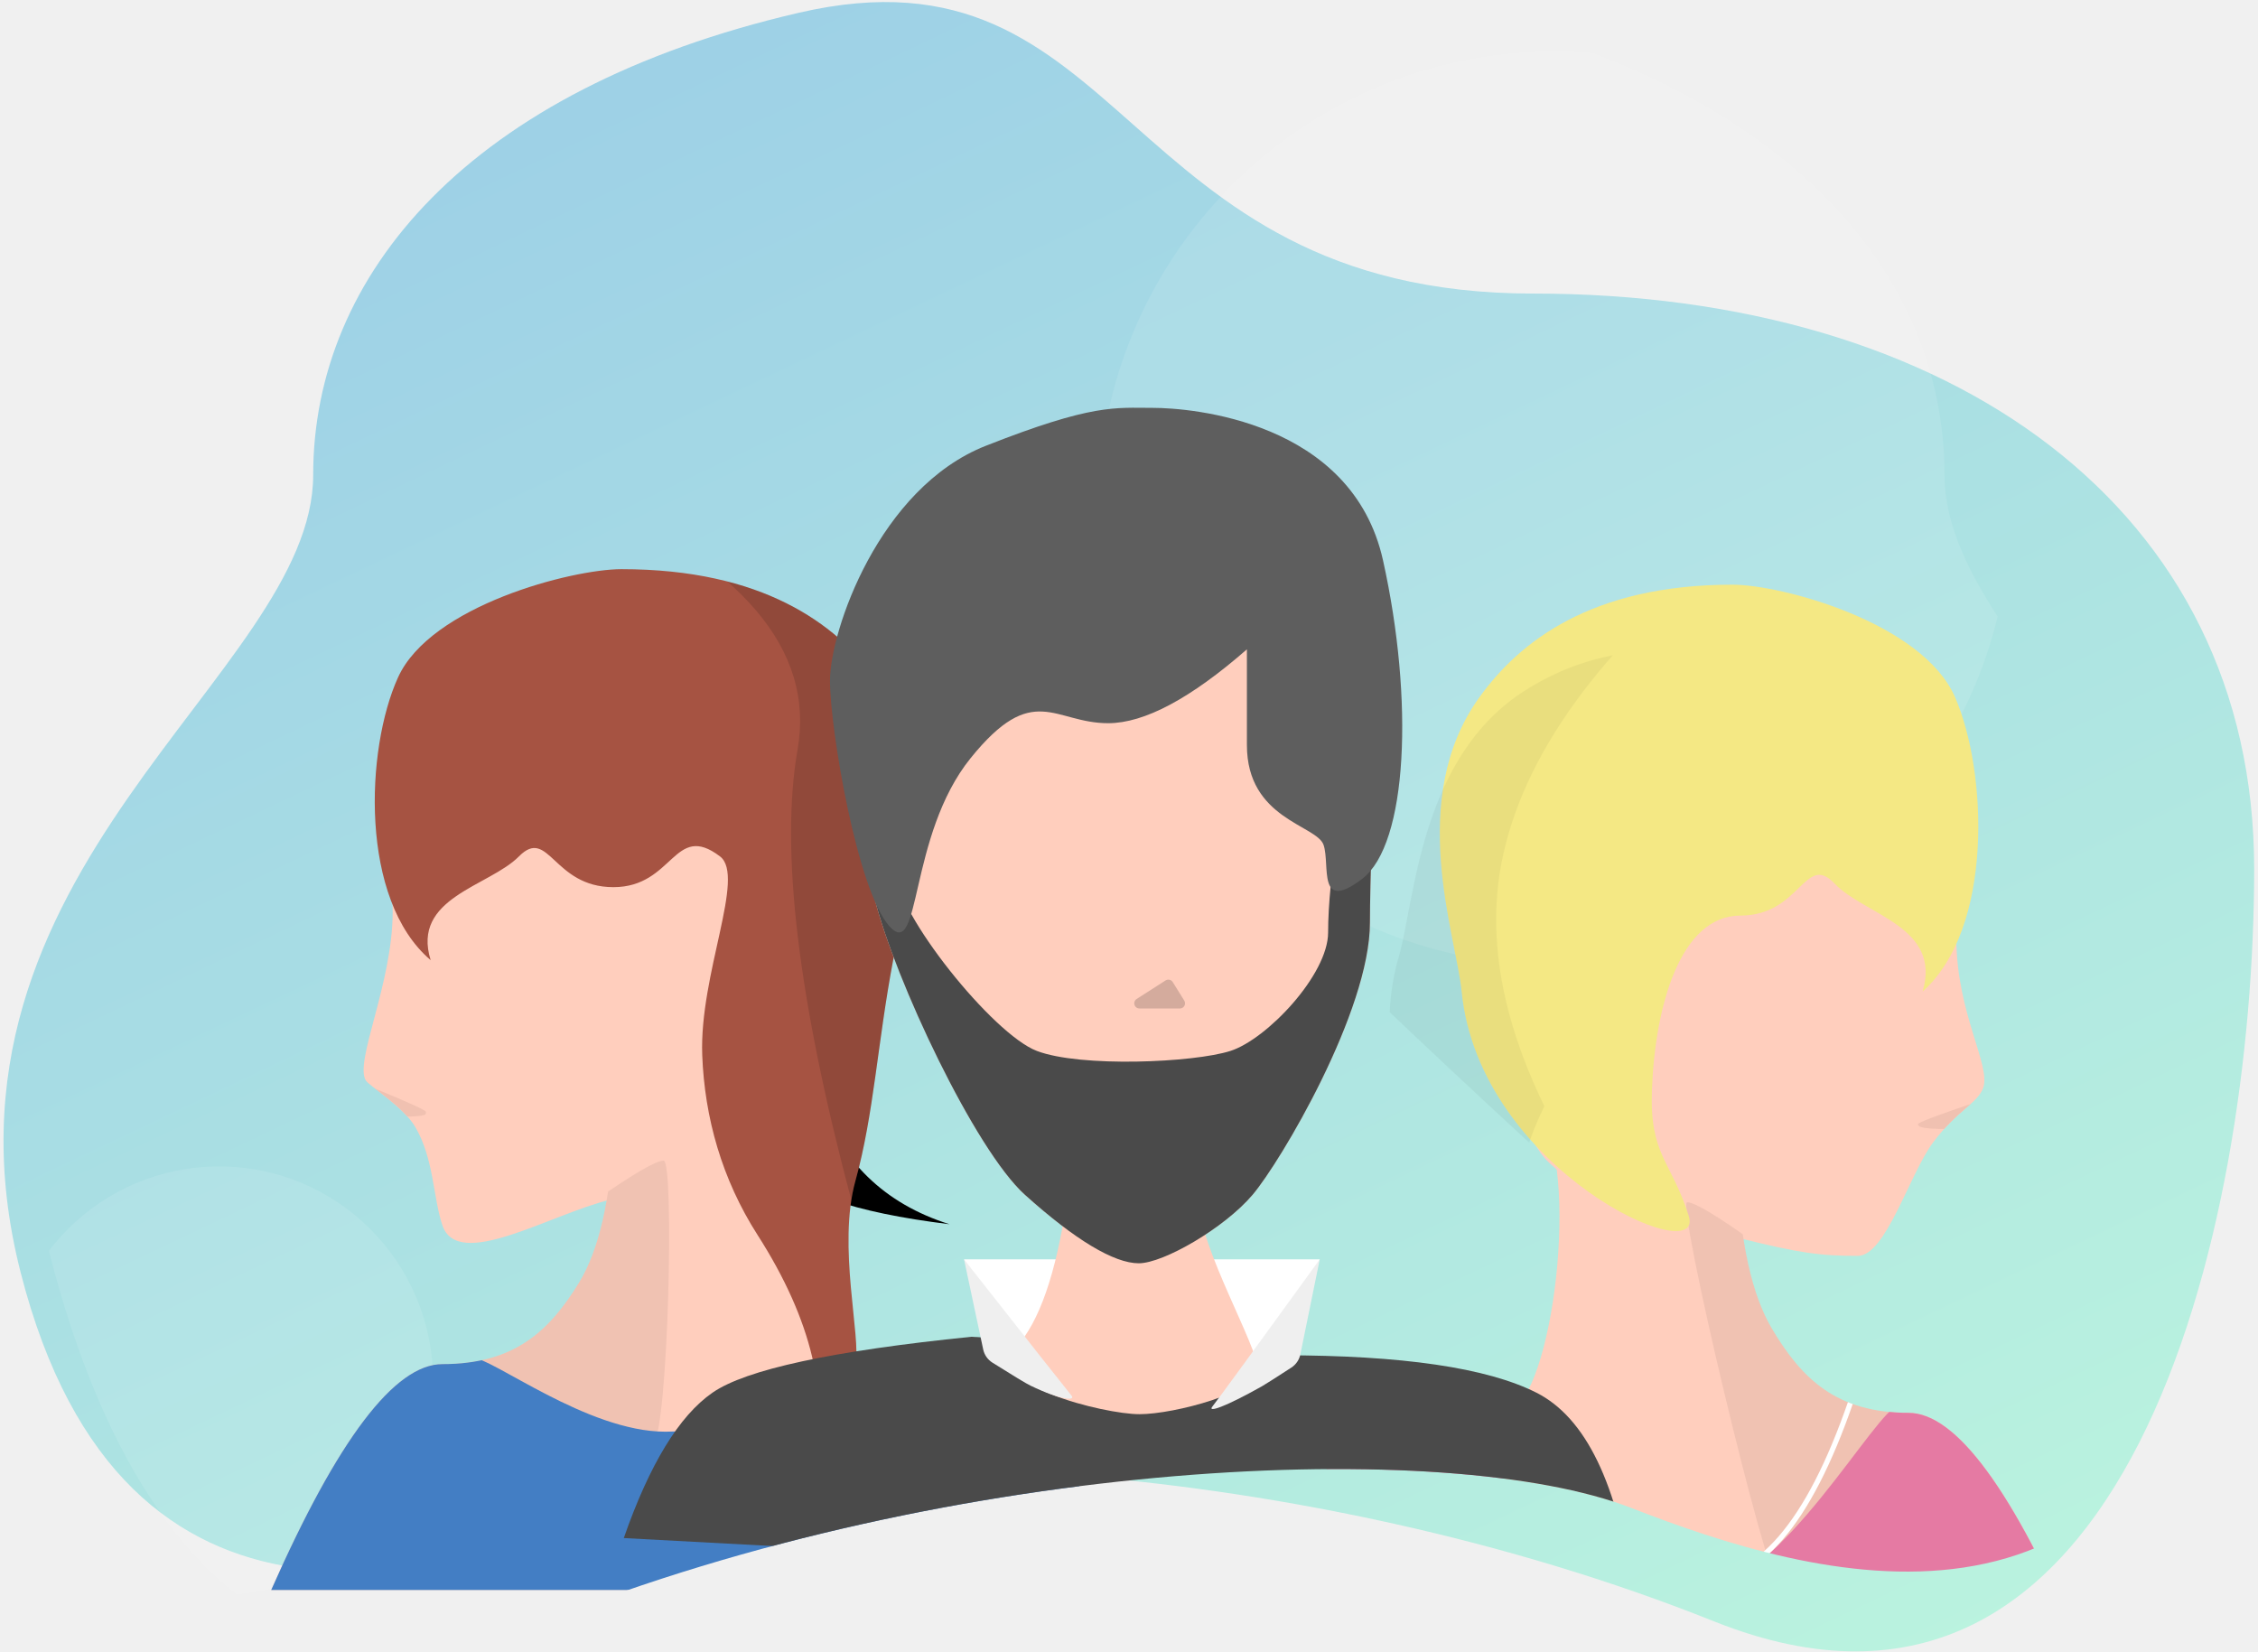
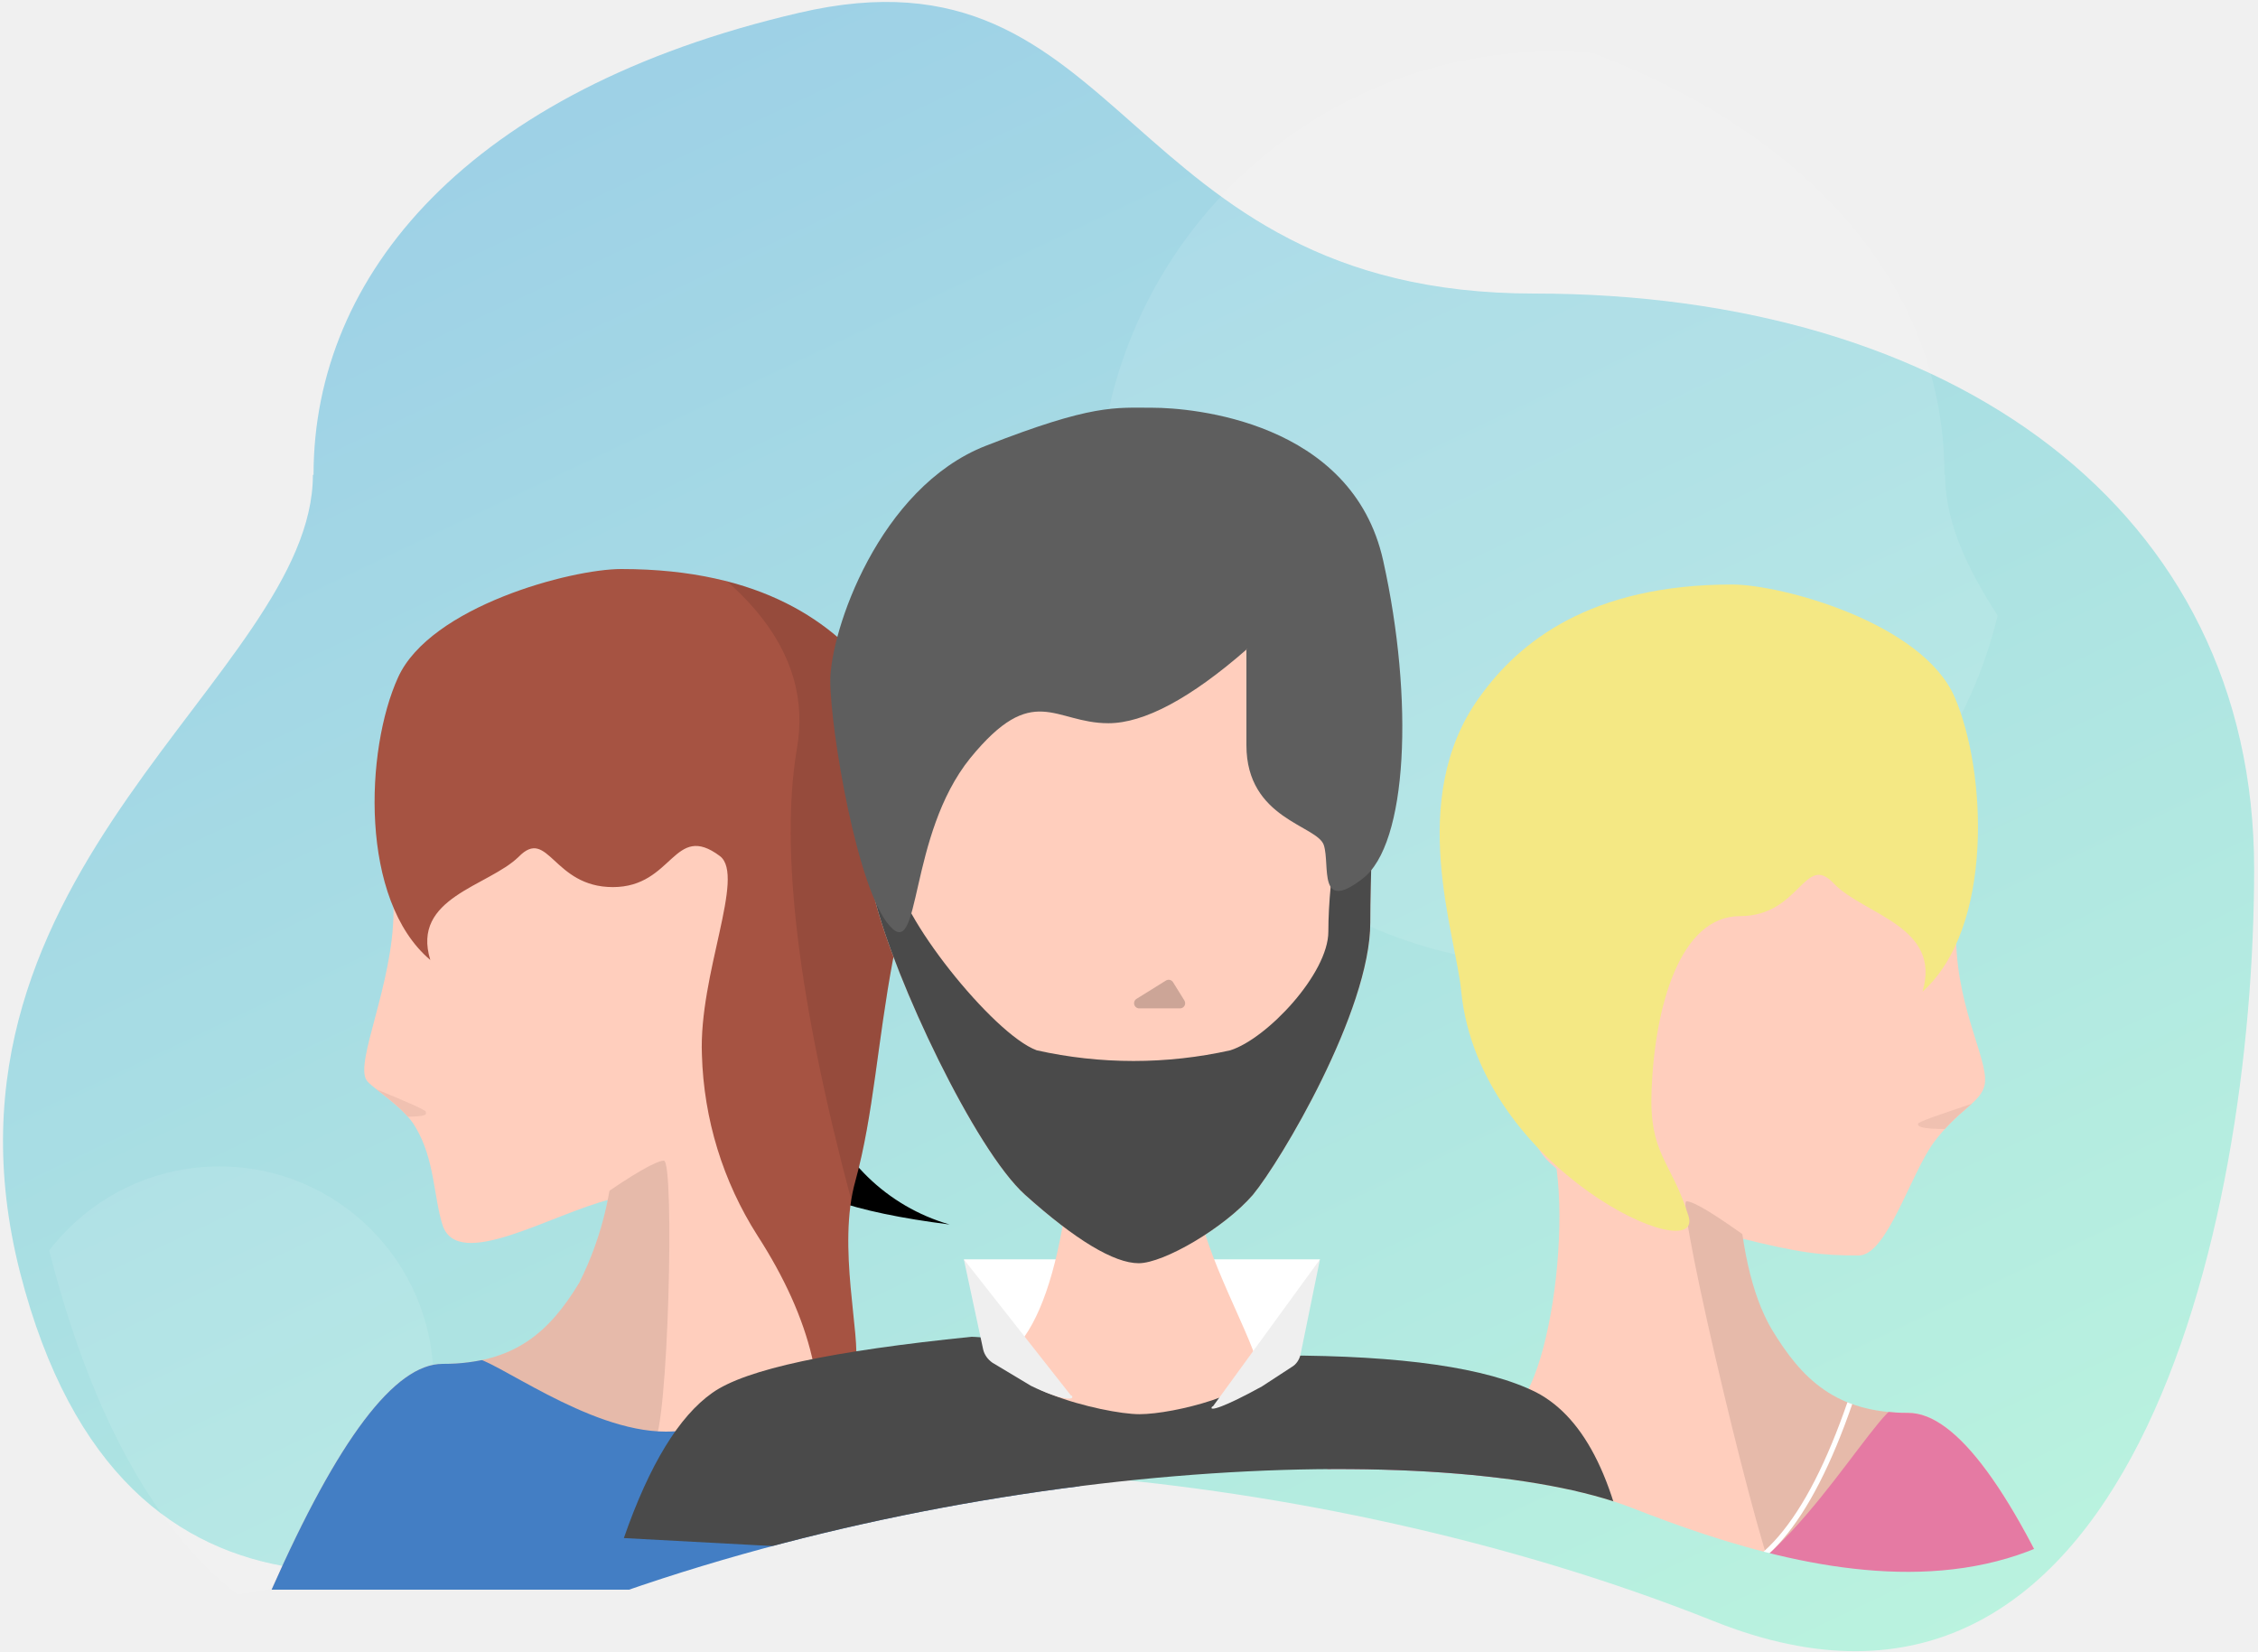
- <svg xmlns="http://www.w3.org/2000/svg" xmlns:xlink="http://www.w3.org/1999/xlink" width="350px" height="256px" viewBox="0 0 350 256" version="1.1">
+ <svg xmlns="http://www.w3.org/2000/svg" xmlns:xlink="http://www.w3.org/1999/xlink" width="350" height="256">
  <defs>
-     <linearGradient x1="0%" y1="138.885%" x2="104.976%" y2="-20.655%" id="linearGradient-1">
+     <linearGradient x1="0%" y1="138.9%" x2="105%" y2="-20.7%" id="b">
      <stop stop-color="#C4FFDC" offset="0%" />
      <stop stop-color="#94C5E9" offset="100%" />
    </linearGradient>
-     <path d="M301.409,73.619 C301.409,42.672 277.375,13.863 226.176,1.988 C174.977,-9.887 177.063,45.503 112.281,45.503 C47.499,45.503 0.547,78.801 0.547,134.683 C0.547,190.566 20.115,276.948 84.221,251.329 C148.328,225.709 224.697,222.773 252.82,233.719 C280.944,244.665 330.876,259.624 346.773,197.154 C362.669,134.683 301.409,104.566 301.409,73.619 Z" id="path-2" />
-     <path d="M38.612,93.963 C57.006,89.535 61.12,89.026 68.128,82.706 C75.136,76.387 81.134,47.062 68.128,20.046 C55.122,-6.97 28.951,-0.593 20.217,6.1 C11.482,12.793 3.028,20.749 3.028,33.797 C3.028,38.242 4.957,43.68 4.931,49.447 C4.879,60.61 -1.065,72.613 0.781,75.492 C1.328,76.344 6.597,79.531 8.448,82.706 C11.321,87.634 11.172,93.483 12.62,97.878 C15,105.106 29.374,96.187 38.612,93.963 Z" id="path-4" />
-     <path d="M53.593,11.392 C53.073,21.988 51.272,29.8 48.188,34.829 C43.563,42.372 38.131,47.438 27.033,47.438 C19.635,47.438 10.786,59.107 0.488,82.445 L128.206,82.445 C128.154,71.393 125.818,63.584 121.2,59.018 C114.272,52.168 96.895,47.438 89.736,47.438 C82.577,47.438 77.846,12.933 83.791,3.373 C87.754,-3 77.688,-0.327 53.593,11.392 Z" id="path-6" />
-     <path d="M38.794,0.221 C31.143,0.221 9.218,5.856 4.159,17.004 C-0.899,28.151 -1.804,51.45 9.218,60.821 C6.202,51.112 18.269,49.422 22.904,44.743 C27.54,40.063 28.177,49.509 37.546,49.509 C46.916,49.509 46.916,39.304 54.07,44.743 C58.104,47.809 50.848,63.024 51.316,75.543 C51.678,85.23 54.373,94.801 59.889,103.416 C68.32,116.582 71.17,128.613 68.438,139.511 C72.231,131.715 74.44,126.397 75.065,123.555 C76.003,119.292 72.228,105.198 75.065,95.017 C77.903,84.836 78.484,73.592 80.909,60.821 C82.477,52.562 89.566,32.169 78.157,17.004 C71.924,8.718 60.733,0.221 38.794,0.221 Z" id="path-8" />
-     <path d="M38.592,97.878 C56.978,93.265 61.09,92.735 68.094,86.152 C75.099,79.569 81.094,49.02 68.094,20.877 C55.094,-7.266 28.937,-0.623 20.207,6.35 C11.477,13.322 3.027,21.61 3.027,35.203 C3.027,39.833 4.955,45.497 4.928,51.505 C4.877,63.134 -0.5,71.158 0.781,74.637 C1.645,76.981 4.783,78.065 8.502,83.016 C12.221,87.967 15.843,100.64 20.207,100.64 C26.011,100.64 29.359,100.194 38.592,97.878 Z" id="path-10" />
-     <path d="M53.585,11.818 C53.065,22.783 51.263,30.869 48.177,36.073 C43.548,43.88 38.113,49.122 27.007,49.122 C19.603,49.122 10.748,61.199 0.442,85.352 C21.291,90.398 37.202,92.921 48.177,92.921 C59.151,92.921 85.843,90.398 128.251,85.352 C128.199,73.914 125.862,65.833 121.24,61.107 C114.307,54.018 96.919,49.122 89.754,49.122 C82.59,49.122 77.855,13.413 83.805,3.519 C87.771,-3.077 77.698,-0.311 53.585,11.818 Z" id="path-12" />
-     <path d="M38.613,0.226 C30.987,0.226 9.136,6.09 4.094,17.69 C-0.947,29.29 -1.849,53.535 9.136,63.285 C6.131,53.183 18.156,51.424 22.776,46.555 C27.397,41.686 28.031,51.514 37.369,51.514 C46.706,51.514 50.626,65.578 51.092,78.605 C51.452,88.685 48.137,89.423 45.392,98.036 C42.647,106.65 77.843,91.145 80.585,63.285 C81.445,54.55 89.212,33.471 77.843,17.69 C71.63,9.068 60.477,0.226 38.613,0.226 Z" id="path-14" />
-     <path d="M9.154,11.407 C-1.202,24.637 -0.215,45.52 2.908,57.954 C6.031,70.388 18.424,96.797 26.196,103.786 C33.968,110.775 40.004,114.391 43.829,114.391 C47.654,114.391 57.097,108.93 61.462,103.786 C65.827,98.642 79.663,75.287 79.663,61.584 C79.663,47.882 81.796,20.429 76.248,11.407 C70.699,2.386 51.491,0.207 43.129,0.207 C34.767,0.207 17.921,0.207 9.154,11.407 Z" id="path-16" />
+     <path d="M301.4 73.6c0-31-24-59.7-75.2-71.6C175-10 177 45.5 112.2 45.5 47.6 45.5.6 78.8.6 134.7c0 55.9 19.6 142.2 83.7 116.6 64.1-25.6 140.5-28.5 168.6-17.6 28.1 11 78 26 94-36.5 15.9-62.5-45.4-92.6-45.4-123.6z" id="a" />
+     <path d="M38.6 94c18.4-4.5 22.5-5 29.5-11.3 7-6.3 13-35.6 0-62.7A31.8 31.8 0 0 0 20.2 6.1C11.5 12.8 3 20.7 3 33.8c0 4.4 2 9.9 2 15.6-.1 11.2-6 23.2-4.2 26 .5 1 5.8 4.1 7.6 7.3 3 5 2.8 10.8 4.2 15.2 2.4 7.2 16.8-1.7 26-4z" id="d" />
+     <path d="M53.6 11.4a51 51 0 0 1-5.4 23.4c-4.6 7.6-10 12.6-21.2 12.6-7.4 0-16.2 11.7-26.5 35h127.7c0-11-2.4-18.8-7-23.4-7-6.8-24.3-11.6-31.5-11.6-7.1 0-11.9-34.5-6-44 4-6.4-6-3.7-30.1 8z" id="f" />
+     <path d="M38.8.2C31 .2 9.2 6 4.2 17c-5.1 11.2-6 34.5 5 43.8-3-9.7 9-11.4 13.7-16 4.6-4.7 5.3 4.7 14.6 4.7 9.4 0 9.4-10.2 16.6-4.8 4 3.1-3.3 18.3-2.8 30.8a55 55 0 0 0 8.6 28c8.4 13 11.3 25.1 8.5 36 3.8-7.8 6-13.1 6.7-16 .9-4.2-2.9-18.3 0-28.5 2.8-10.2 3.4-21.4 5.8-34.2 1.6-8.2 8.7-28.6-2.7-43.8C71.9 8.7 60.7.2 38.8.2z" id="h" />
+     <path d="M38.6 97.9C57 93.3 61 92.7 68 86.2c7-6.6 13-37.2 0-65.3A31.1 31.1 0 0 0 20.2 6.3C11.5 13.3 3 21.6 3 35.2c0 4.6 2 10.3 2 16.3C4.8 63.1-.6 71.2.7 74.6c.8 2.4 4 3.5 7.7 8.4 3.7 5 7.3 17.6 11.7 17.6 5.8 0 9.2-.4 18.4-2.7z" id="j" />
+     <path d="M53.6 11.8c-.5 11-2.3 19-5.4 24.3-4.7 7.8-10 13-21.2 13-7.4 0-16.3 12.1-26.6 36.3 20.9 5 36.8 7.5 47.8 7.5s37.6-2.5 80-7.5c0-11.5-2.3-19.6-7-24.3-6.9-7-24.3-12-31.4-12-7.2 0-12-35.7-6-45.6 4-6.6-6.1-3.8-30.2 8.3z" id="l" />
+     <path d="M38.6.2C31 .2 9.1 6.1 4.1 17.7s-6 35.8 5 45.6c-3-10.1 9-11.9 13.7-16.7 4.6-5 5.2 5 14.6 5 9.3 0 13.2 14 13.7 27 .4 10-3 10.8-5.7 19.4-2.8 8.6 32.4-6.9 35.2-34.7.8-8.8 8.6-29.8-2.8-45.6C71.6 9 60.5.2 38.6.2z" id="n" />
+     <path d="M9.2 11.4C-1.2 24.6-.2 45.5 2.9 58 6 70.4 18.4 96.8 26.2 103.8c7.8 7 13.8 10.6 17.6 10.6 3.9 0 13.3-5.5 17.7-10.6 4.3-5.2 18.2-28.5 18.2-42.2 0-13.7 2.1-41.2-3.5-50.2C70.7 2.4 51.5.2 43.2.2c-8.4 0-25.3 0-34 11.2z" id="p" />
  </defs>
-   <g id="UI" stroke="none" stroke-width="1" fill="none" fill-rule="evenodd">
-     <g id="welcome" transform="translate(-308, -945)">
-       <g id="Group-41" transform="translate(360, -32)" />
-       <g id="Group-28" transform="translate(308, 945)">
-         <g id="Group-25-+-Group-27-+-Path-82-+-Path-94-+-Group-24-Mask">
-           <mask id="mask-3" fill="white">
-             <use xlink:href="#path-2" />
+   <g fill="none" fill-rule="evenodd">
+     <g>
+       <mask id="c" fill="#fff">
+         <use xlink:href="#a" />
+       </mask>
+       <use fill="url(#b)" transform="matrix(-1 0 0 1 350 0)" xlink:href="#a" />
+       <ellipse fill="#FFF" opacity=".1" mask="url(#c)" cx="240.9" cy="78.8" rx="70.7" ry="70.8" />
+       <ellipse fill="#FFF" opacity=".1" mask="url(#c)" cx="34" cy="214" rx="33.2" ry="33.2" />
+       <g mask="url(#c)">
+         <g transform="translate(56 92)">
+           <mask id="e" fill="#fff">
+             <use xlink:href="#d" />
          </mask>
-           <use id="Mask" fill="url(#linearGradient-1)" transform="translate(174.9766, 128.1416) scale(-1, 1) translate(-174.9766, -128.1416) " xlink:href="#path-2" />
-           <ellipse id="Oval-8" fill="#FFFFFF" opacity="0.095" mask="url(#mask-3)" cx="240.925" cy="78.8" rx="70.719" ry="70.8" />
-           <ellipse id="Oval-8-Copy" fill="#FFFFFF" opacity="0.101" mask="url(#mask-3)" cx="33.961" cy="214" rx="33.162" ry="33.2" />
-           <g id="Group-25" mask="url(#mask-3)">
-             <g transform="translate(41.55251, 88)">
-               <g id="Group-26" stroke-width="1" fill="none" transform="translate(14.38356, 4)">
-                 <g id="Path-96">
-                   <mask id="mask-5" fill="white">
-                     <use xlink:href="#path-4" />
-                   </mask>
-                   <use id="Mask" fill="#FFCEBD" xlink:href="#path-4" />
-                   <path d="M2.044,76.667 C7.4,78.873 10.078,80.091 10.078,80.32 C10.078,80.664 10.566,81.085 6.271,81.085 C3.408,81.085 1.999,79.612 2.044,76.667 Z" fill="#F0C1B1" mask="url(#mask-5)" />
-                 </g>
-               </g>
-               <g id="Path-81" stroke-width="1" fill="none" transform="translate(0, 76)">
-                 <mask id="mask-7" fill="white">
-                   <use xlink:href="#path-6" />
-                 </mask>
-                 <use id="Mask" fill="#FFCEBD" xlink:href="#path-6" />
-                 <path d="M30.014,46.871 C39.819,52.46 57.449,61.498 59.724,59.694 C61.999,57.89 63.031,15.898 61.303,15.898 C60.151,15.898 56.646,17.934 50.788,22.005 C30.402,34.857 23.477,43.146 30.014,46.871 Z" fill="#000000" opacity="0.06" mask="url(#mask-7)" />
-                 <path d="M31.584,46.415 C34.77,46.415 49.402,57.913 61.604,57.913 C69.739,57.913 76.824,54.601 82.86,47.977 L90.159,42.373 C127.249,50.452 146.238,55.062 147.125,56.202 C148.455,57.913 148.783,82.739 148.783,84.192 C148.783,85.161 96.839,85.161 -7.048,84.192 L4.431,64.88 L19.682,46.415 C25.492,46.415 29.46,46.415 31.584,46.415 Z" id="Path-85" fill="#437EC4" mask="url(#mask-7)" />
-               </g>
-               <path d="M80.708,73.6 C82.631,84.004 88.368,91.559 97.918,96.266 C112.242,103.327 92.864,106.669 86.786,101.468 C82.734,98 80.708,88.711 80.708,73.6 Z" id="Path-84" fill="#000000" transform="translate(91.89498, 88.8) scale(-1, 1) rotate(-97) translate(-91.89498, -88.8) " />
-               <g id="Path-83" stroke-width="1" fill="none" transform="translate(15.98174, 0)">
-                 <mask id="mask-9" fill="white">
-                   <use xlink:href="#path-8" />
-                 </mask>
-                 <use id="Mask" fill="#A65342" xlink:href="#path-8" />
-                 <path d="M32.069,-11.67 C57.474,-0.618 68.816,12.671 66.093,28.196 C63.37,43.721 66.17,67.075 74.493,98.258 C88.041,60.862 94.815,41.696 94.815,40.76 C94.815,38.943 89.07,21.466 77.579,-11.67 L32.069,-11.67 Z" id="Path-80" fill="#000000" opacity="0.125" mask="url(#mask-9)" />
-               </g>
-             </g>
-           </g>
-           <g id="Group-27" mask="url(#mask-3)">
-             <g transform="translate(194.1781, 90.4)" id="Group-25-Copy">
-               <g transform="translate(64.32648, 86.8) scale(-1, 1) translate(-64.32648, -86.8) ">
-                 <g id="Group-26" transform="translate(14.66235, 3.622222)">
-                   <g id="Path-96">
-                     <mask id="mask-11" fill="white">
-                       <use xlink:href="#path-10" />
-                     </mask>
-                     <use id="Mask" fill="#FFCEBD" xlink:href="#path-10" />
-                     <path d="M2.032,76.867 C7.919,78.855 10.862,79.969 10.862,80.208 C10.862,80.566 10.611,80.973 6.319,80.973 C3.457,80.973 2.028,79.604 2.032,76.867 Z" fill="#F0C1B1" mask="url(#mask-11)" />
-                   </g>
-                 </g>
-                 <g id="Path-81" transform="translate(0, 79.46667)">
-                   <mask id="mask-13" fill="white">
-                     <use xlink:href="#path-12" />
-                   </mask>
-                   <use id="Mask" fill="#FFCEBD" xlink:href="#path-12" />
-                   <path d="M28.328,49.906 C26.632,53.153 44.657,78.288 46.934,76.422 C49.211,74.555 63.03,16.482 61.301,16.482 C60.148,16.482 56.641,18.588 50.779,22.801 C36.943,38.706 29.459,47.741 28.328,49.906 Z" fill="#000000" opacity="0.06" mask="url(#mask-13)" />
-                   <path d="M28.564,48.064 C31.752,48.064 47.087,76.428 59.298,76.428 C67.438,76.428 81.187,67.602 100.545,49.949 C130.75,54.265 146.297,57.013 147.184,58.193 C148.515,59.963 132.324,90.138 132.324,91.643 C132.324,92.389 116.881,102.326 59.298,101.961 C46.105,101.878 23.973,96.944 -7.099,87.16 L4.389,67.173 L14.864,51.603 C21.872,49.243 26.438,48.064 28.564,48.064 Z" id="Path-85" fill="#E57AA3" mask="url(#mask-13)" />
-                   <path d="M87.101,47.439 C78.089,65.239 68.946,74.412 59.673,74.959 C50.4,75.505 42.496,66.332 35.962,47.439" id="Path-79" stroke="#FFFFFF" stroke-width="0.8" stroke-linecap="round" mask="url(#mask-13)" />
-                 </g>
-                 <g id="Path-83" transform="translate(15.68341, 0)">
-                   <mask id="mask-15" fill="white">
-                     <use xlink:href="#path-14" />
-                   </mask>
-                   <use id="Mask" fill="#F4E884" xlink:href="#path-14" />
-                   <path d="M55.387,-17.585 C68.863,5.505 74.248,25.476 71.544,42.327 C68.839,59.179 56.554,74.614 34.687,88.633 C83.67,70.374 108.162,60.258 108.162,58.285 C108.162,56.312 102.456,37.342 91.044,1.374 L55.387,-17.585 Z" id="Path-80" fill="#000000" opacity="0.043" mask="url(#mask-15)" transform="translate(71.4246, 35.52411) rotate(-22) translate(-71.4246, -35.52411) " />
-                 </g>
-               </g>
-             </g>
-           </g>
-           <path d="" id="Path-82" stroke="#979797" stroke-width="0.8" mask="url(#mask-3)" />
-           <path d="" id="Path-94" stroke="#979797" stroke-width="0.8" mask="url(#mask-3)" />
-           <g id="Group-24" mask="url(#mask-3)">
-             <g transform="translate(96.6895, 63.2)">
-               <path d="M53.882,144 C32.303,146.184 18.925,149.073 13.748,152.666 C8.572,156.258 3.989,163.77 0,175.2 L156.412,183.575 C154.089,166.833 149.106,156.53 141.462,152.666 C133.819,148.801 120.652,146.869 101.963,146.869 L53.882,144 Z" id="Path-93" fill="#4A4A4A" />
-               <path d="M71.526,132 C59.002,132 52.74,132 52.74,132 C52.74,132 58.122,144.344 64.824,148.134 C71.526,151.924 77.023,153.6 82.663,153.6 C86.423,153.6 92.601,151.778 101.197,148.134 L107.877,132 L71.526,132 Z" id="Path-92" fill="#FFFFFF" />
-               <path d="M68.631,123.2 C66.986,134.241 64.396,141.695 60.86,145.563 C55.556,151.364 74.466,156 79.921,156 C85.375,156 98.288,152.554 98.288,149.058 C98.288,145.563 89.201,130.014 89.201,123.2 C84.847,123.2 77.99,123.2 68.631,123.2 Z" id="Path-91" fill="#FFCEBD" />
-               <g id="Group-23" stroke-width="1" fill="none" transform="translate(31.96347, 0)">
-                 <g id="Path-88" transform="translate(4.031756, 18.21818)">
-                   <mask id="mask-17" fill="white">
-                     <use xlink:href="#path-16" />
-                   </mask>
-                   <use id="Mask" fill="#FFCEBD" xlink:href="#path-16" />
-                   <path d="M74.875,46.267 C73.744,53.149 73.179,58.766 73.179,63.119 C73.179,69.648 63.7,79.662 58.038,81.476 C52.375,83.29 34.849,84.069 28.029,81.476 C21.209,78.883 6.158,60.089 6.158,53.669 C6.158,49.389 4.027,47.637 -0.236,48.412 L-2.49,101.168 C24.694,116.815 38.286,124.639 38.286,124.639 C38.286,124.639 37.871,127.153 62.999,118.959 C88.126,110.766 92.245,119.632 94.758,101.168 C97.271,82.704 87.899,87.214 92.649,73.843 C97.399,60.473 89.558,52.768 86.658,50.942 C84.724,49.725 80.797,48.166 74.875,46.267 Z" fill="#4A4A4A" mask="url(#mask-17)" />
-                   <path d="" id="Path-86" stroke="#979797" stroke-width="0.8" mask="url(#mask-17)" />
-                 </g>
-                 <path d="M64.623,37.448 C55.885,45.08 48.716,48.896 43.114,48.896 C34.713,48.896 31.514,42.276 21.797,54.311 C12.08,66.346 14.159,85.897 9.199,80.355 C4.239,74.812 7.39483728e-16,49.883 0,42.276 C0,34.67 7.566,12.434 24.159,5.895 C40.752,-0.644 44.172,0.019 50.039,0.019 C55.905,0.019 80.912,1.987 85.722,23.656 C90.533,45.325 89.549,67.631 82.503,73.01 C75.457,78.389 77.56,70.874 76.509,67.767 C75.457,64.66 64.623,63.794 64.623,52.276 C64.623,44.598 64.623,39.655 64.623,37.448 Z" id="Path-87" fill="#5E5E5E" />
-                 <path d="M52.016,88.768 L47.529,91.641 C47.157,91.88 47.048,92.374 47.286,92.747 C47.433,92.976 47.687,93.115 47.96,93.115 L54.235,93.115 C54.676,93.115 55.035,92.757 55.035,92.315 C55.035,92.166 54.993,92.019 54.914,91.893 L53.127,89.02 C52.894,88.644 52.4,88.529 52.025,88.763 C52.022,88.765 52.019,88.766 52.016,88.768 Z" id="Path-90" fill="#000000" opacity="0.17" />
-               </g>
-               <path d="M69.404,153.124 C68.447,151.961 62.892,144.919 52.74,132 L55.709,145.961 C55.889,146.807 56.403,147.543 57.134,148.004 C60.398,150.059 62.366,151.248 63.037,151.571 C67.795,153.863 70.081,153.948 69.404,153.124 Z" id="Path-95" fill="#EFEFEF" />
-               <path d="M107.752,154.833 C106.788,153.611 101.236,146 91.096,132 L94.102,146.729 C94.273,147.57 94.776,148.306 95.495,148.774 C98.084,150.453 99.608,151.422 100.065,151.679 C105.878,154.945 108.501,155.783 107.752,154.833 Z" id="Path-95-Copy" fill="#EFEFEF" transform="translate(99.4863, 143.6) scale(-1, 1) translate(-99.4863, -143.6) " />
-             </g>
-           </g>
+           <use fill="#FFCEBD" xlink:href="#d" />
+           <path d="M2 76.7c5.4 2.2 8 3.4 8 3.6 0 .4.6.8-3.7.8C3.4 81 2 79.6 2 76.7z" fill="#F0C1B1" mask="url(#e)" />
        </g>
+         <g transform="translate(41.6 164)">
+           <mask id="g" fill="#fff">
+             <use xlink:href="#f" />
+           </mask>
+           <use fill="#FFCEBD" xlink:href="#f" />
+           <path d="M30 46.9c9.8 5.6 27.4 14.6 29.7 12.8 2.3-1.8 3.3-43.8 1.6-43.8-1.1 0-4.7 2-10.5 6.1C30.4 34.9 23.5 43.1 30 46.9z" fill="#000" opacity=".1" mask="url(#g)" />
+           <path d="M31.6 46.4c3.2 0 17.8 11.5 30 11.5a28 28 0 0 0 21.3-10l7.3-5.5c37 8 56 12.7 57 13.8 1.3 1.7 1.6 26.5 1.6 28 0 1-52 1-155.8 0L4.4 64.9l15.3-18.5h11.9z" fill="#437EC4" mask="url(#g)" />
+         </g>
+         <path d="M147.2 189.8a30.1 30.1 0 0 1-20.4-19.9c-5.3-15-11 3.8-6.5 10.4 2.9 4.5 11.9 7.6 26.9 9.5z" fill="#000" />
+         <g transform="translate(57.5 88)">
+           <mask id="i" fill="#fff">
+             <use xlink:href="#h" />
+           </mask>
+           <use fill="#A65342" xlink:href="#h" />
+           <path d="M32-11.7c25.5 11 36.8 24.4 34 39.9-2.6 15.5.2 38.9 8.5 70a1533 1533 0 0 0 20.3-57.4c0-1.9-5.7-19.3-17.2-52.5H32z" fill="#000" opacity=".1" mask="url(#i)" />
+         </g>
+       </g>
+       <g mask="url(#c)">
+         <g transform="matrix(-1 0 0 1 308.2 94)">
+           <mask id="k" fill="#fff">
+             <use xlink:href="#j" />
+           </mask>
+           <use fill="#FFCEBD" xlink:href="#j" />
+           <path d="M2 76.9c6 2 8.9 3 8.9 3.3 0 .4-.3.8-4.6.8C3.5 81 2 79.6 2 76.9z" fill="#F0C1B1" mask="url(#k)" />
+         </g>
+         <g transform="matrix(-1 0 0 1 322.8 169.9)">
+           <mask id="m" fill="#fff">
+             <use xlink:href="#l" />
+           </mask>
+           <use fill="#FFCEBD" xlink:href="#l" />
+           <path d="M28.3 50C26.6 53.1 44.7 78.2 47 76.3c2.3-1.8 16.1-60 14.4-60-1.2 0-4.7 2.2-10.5 6.4a341 341 0 0 0-22.5 27.1z" fill="#000" opacity=".1" mask="url(#m)" />
+           <path d="M28.6 48c3.2 0 18.5 28.4 30.7 28.4 8.1 0 21.9-8.8 41.2-26.5 30.3 4.4 45.8 7.1 46.7 8.3 1.3 1.8-14.9 32-14.9 33.4 0 .8-15.4 10.7-73 10.4-13.2-.1-35.3-5-66.4-14.8l11.5-20 10.5-15.6a58 58 0 0 1 13.7-3.5z" fill="#E57AA3" mask="url(#m)" />
+           <path d="M87.1 47.4c-9 17.8-18.2 27-27.4 27.6-9.3.5-17.2-8.7-23.7-27.6" stroke="#FFF" stroke-width=".8" stroke-linecap="round" mask="url(#m)" />
+         </g>
+         <g transform="matrix(-1 0 0 1 307.1 90.4)">
+           <mask id="o" fill="#fff">
+             <use xlink:href="#n" />
+           </mask>
+           <use fill="#F4E884" xlink:href="#n" />
+         </g>
+       </g>
+       <g mask="url(#c)">
+         <path d="M150.6 207.2c-21.6 2.2-35 5-40.2 8.7-5.1 3.6-9.7 11-13.7 22.5l156.4 8.4c-2.3-16.8-7.3-27-15-31-7.6-3.8-20.8-5.7-39.4-5.7l-48.1-2.9z" fill="#4A4A4A" />
+         <path d="M168.2 195.2h-18.8s5.4 12.3 12.1 16.1a35.4 35.4 0 0 0 17.9 5.5c3.7 0 9.9-1.8 18.5-5.5l6.7-16.1h-36.4z" fill="#FFF" />
+         <path d="M165.3 186.4c-1.6 11-4.2 18.5-7.8 22.4-5.3 5.8 13.7 10.4 19.1 10.4 5.5 0 18.4-3.4 18.4-7 0-3.4-9.1-19-9.1-25.8h-20.6z" fill="#FFCEBD" />
+         <g transform="translate(132.7 81.4)">
+           <mask id="q" fill="#fff">
+             <use xlink:href="#p" />
+           </mask>
+           <use fill="#FFCEBD" xlink:href="#p" />
+           <path d="M74.9 46.3C73.7 53 73.2 58.8 73.2 63c0 6.5-9.5 16.6-15.2 18.4a68.9 68.9 0 0 1-30 0C21.2 78.9 6.2 60 6.2 53.7c0-4.3-2.2-6-6.4-5.3l-2.3 52.8 40.8 23.4s-.4 2.6 24.7-5.6c25.1-8.2 29.2.6 31.8-17.8 2.5-18.5-6.9-14-2.2-27.4 4.8-13.3-3-21-6-22.9-1.9-1.2-5.8-2.7-11.7-4.6z" fill="#4A4A4A" mask="url(#q)" />
+         </g>
+         <path d="M193.3 100.6c-8.8 7.7-16 11.5-21.5 11.5-8.4 0-11.6-6.6-21.4 5.4-9.7 12-7.6 31.6-12.5 26-5-5.5-9.2-30.4-9.2-38 0-7.6 7.5-29.9 24.1-36.4s20-5.9 25.9-5.9c5.9 0 30.9 2 35.7 23.7 4.8 21.6 3.8 44-3.2 49.3-7 5.4-5-2.1-6-5.2s-12-4-12-15.5v-14.9z" fill="#5E5E5E" />
+         <path d="M180.7 152l-4.5 2.8a.8.8 0 0 0 .4 1.5h6.3a.8.8 0 0 0 .7-1.2l-1.8-2.9a.8.8 0 0 0-1.1-.2z" fill="#000" opacity=".2" />
+         <path d="M166 216.3l-16.6-21.1 3 14c.2.8.7 1.5 1.4 2l6 3.6c4.7 2.3 7 2.3 6.3 1.5zM188 218l16.6-22.8-3 14.7c-.2.9-.7 1.6-1.4 2l-4.6 3c-5.8 3.2-8.4 4-7.7 3.1z" fill="#EFEFEF" />
      </g>
    </g>
  </g>
</svg>
